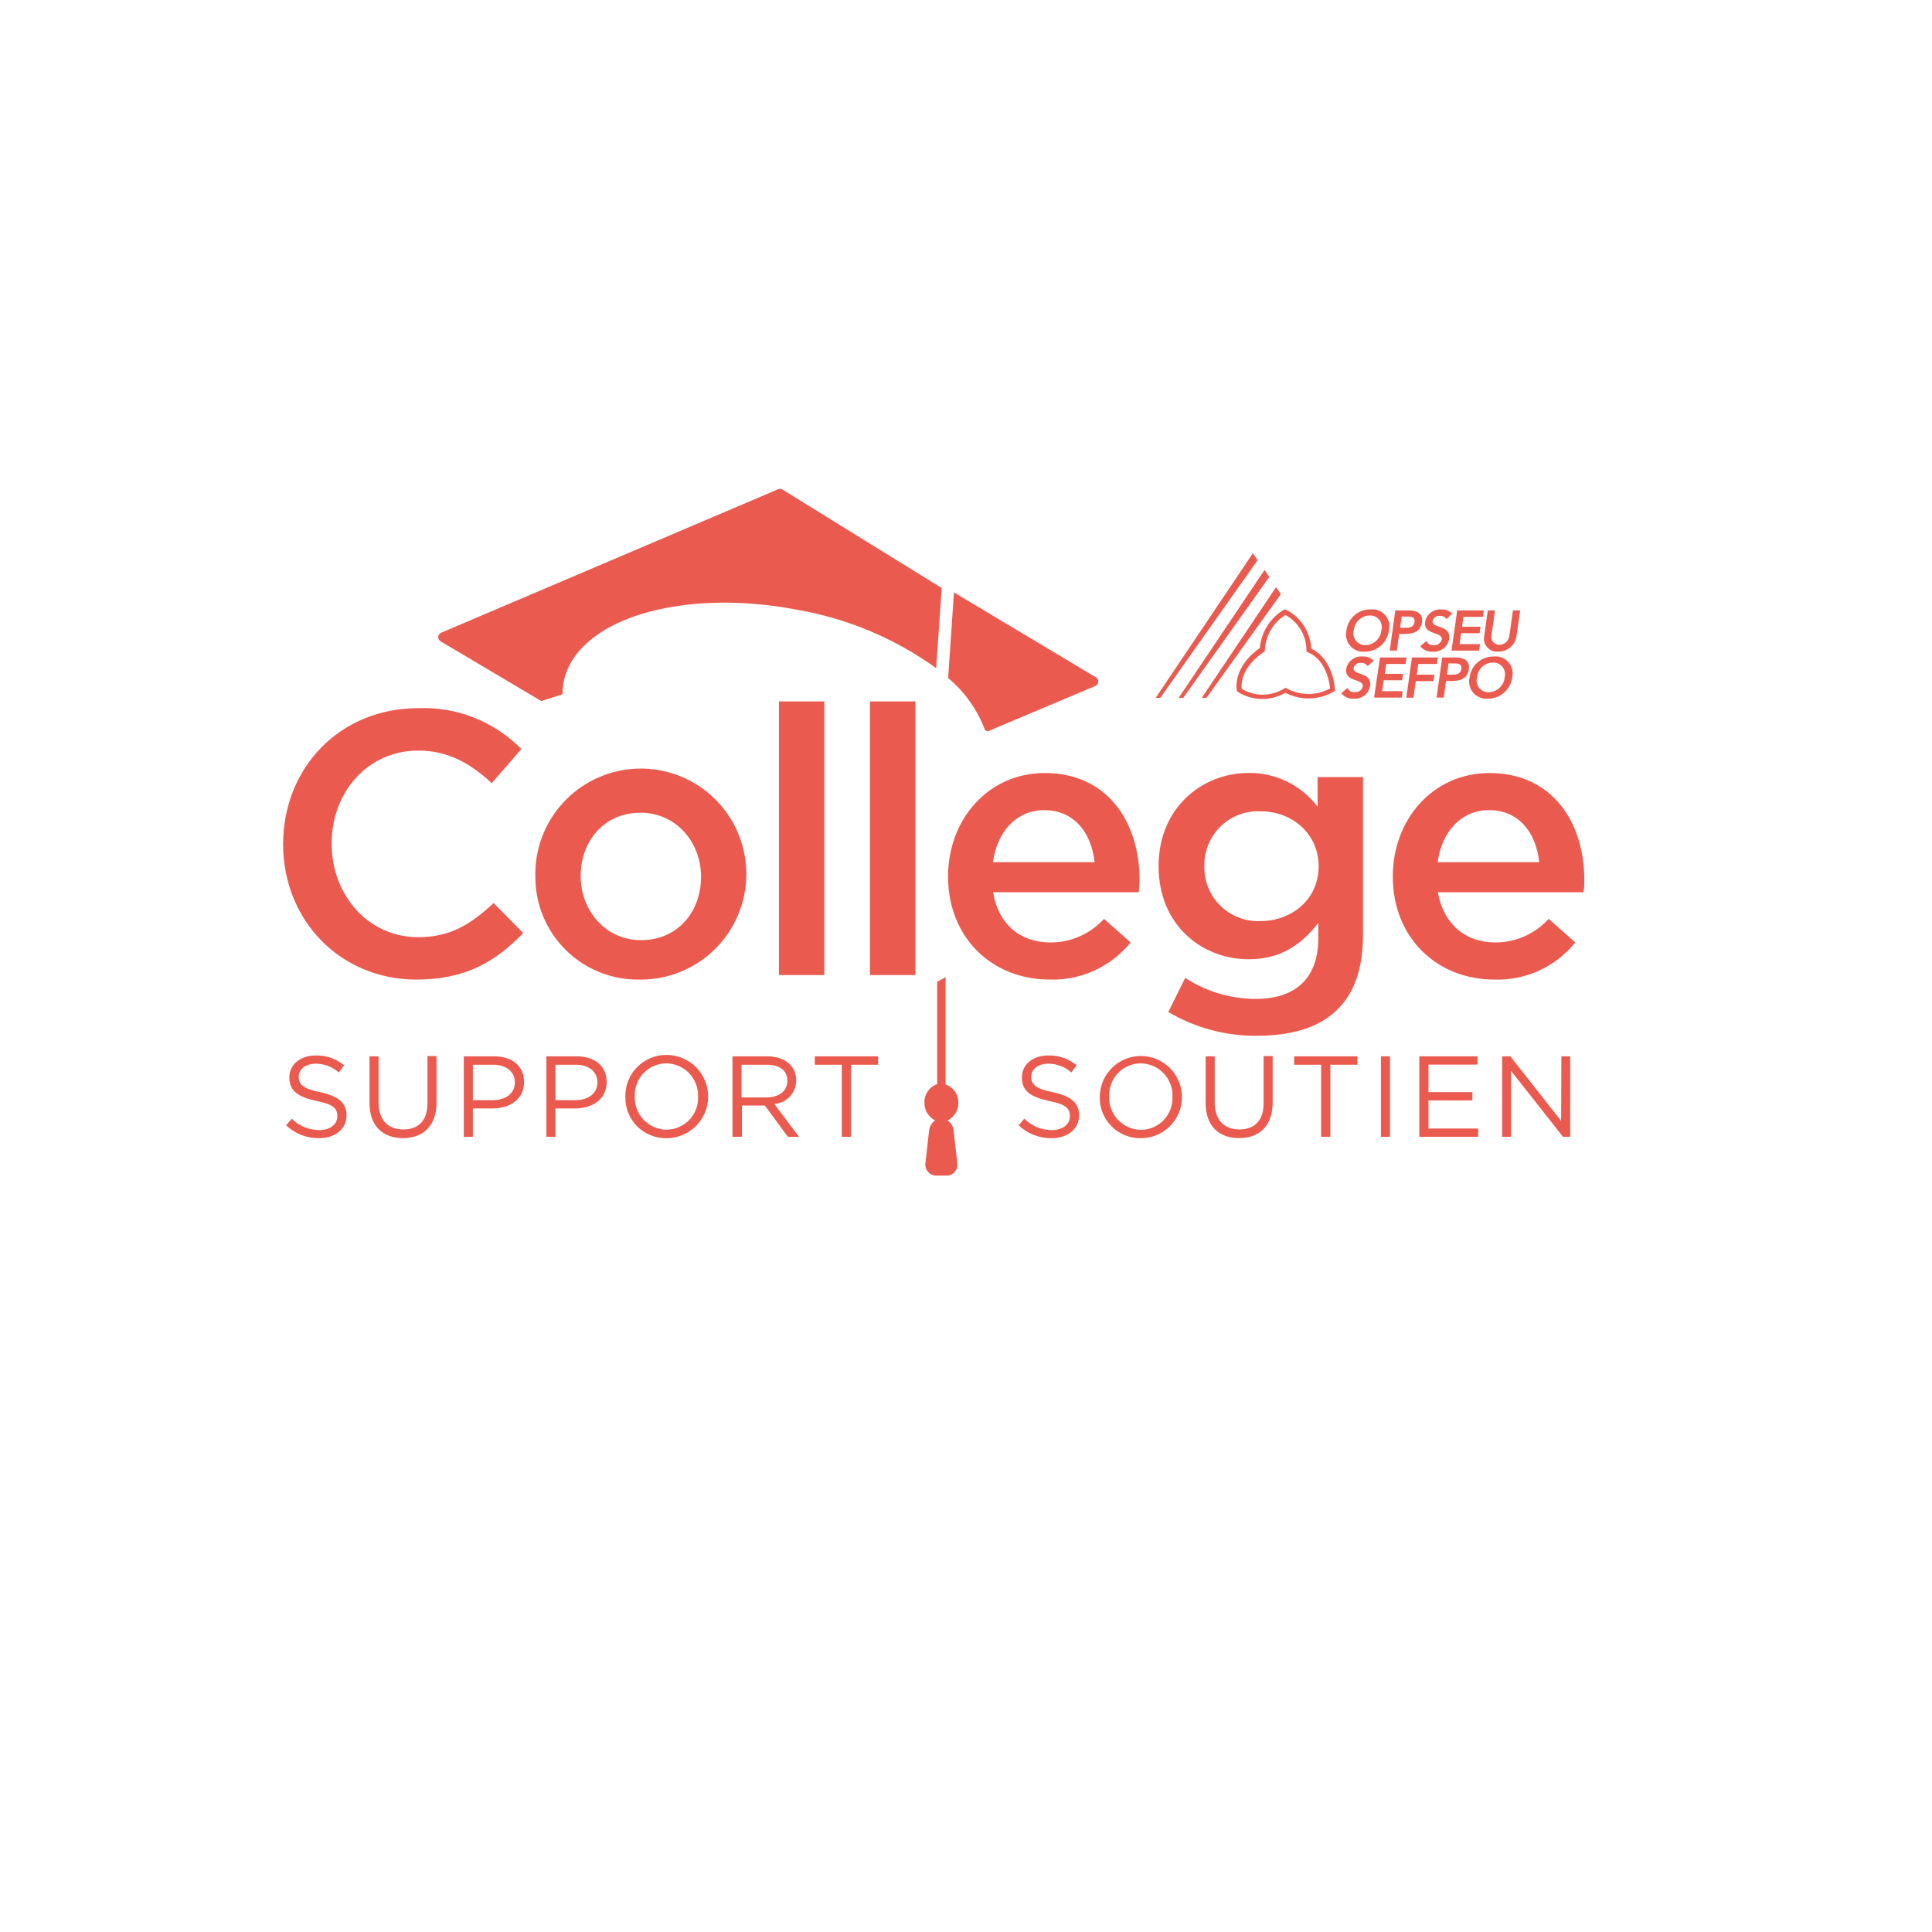
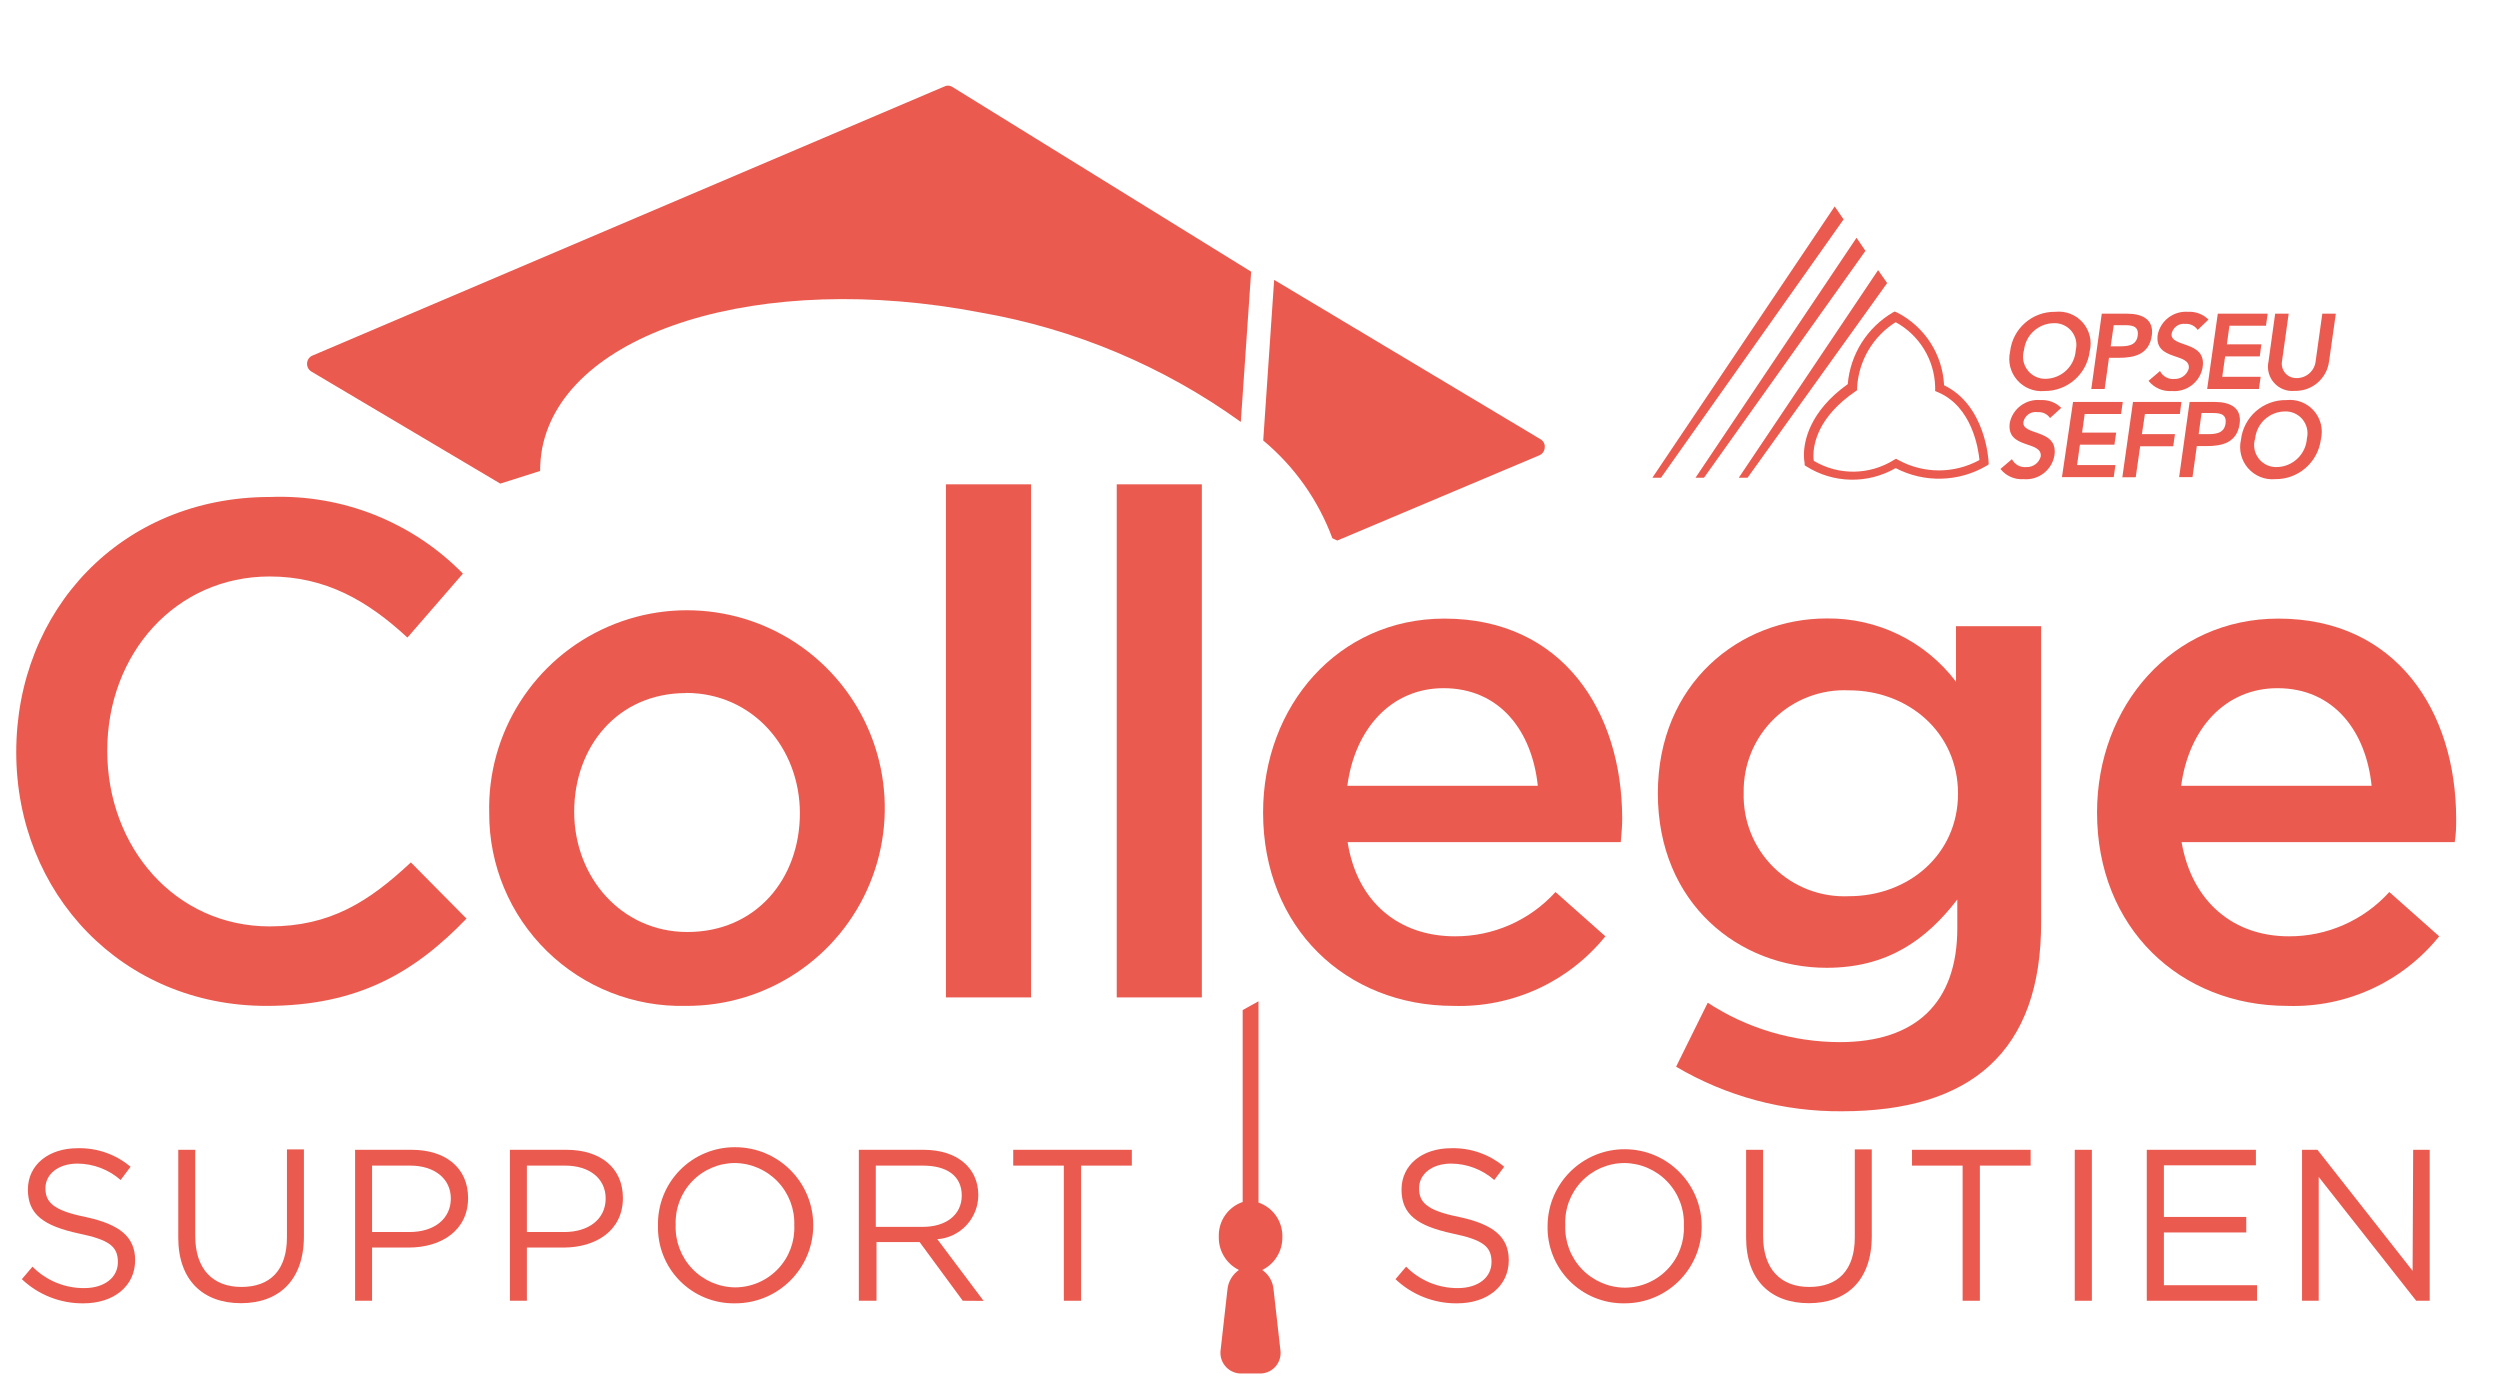
- <svg xmlns="http://www.w3.org/2000/svg" id="Layer_1" data-name="Layer 1" viewBox="0 0 252 252">
+ <svg xmlns="http://www.w3.org/2000/svg" id="Layer_1" data-name="Layer 1" viewBox="35.8 57.8 173.9 96.6">
  <defs>
    <style>.cls-1{fill:#ea5a4f;}</style>
  </defs>
  <path class="cls-1" d="M73.51,89c1.57-8.17,15.23-12.4,30.5-9.46a43.78,43.78,0,0,1,18.1,7.61l.72-10.45L102,63.82a.56.56,0,0,0-.52,0L57.52,82.54a.61.61,0,0,0-.36.53.62.62,0,0,0,.29.57l13.15,7.8,2.77-.88A8.93,8.93,0,0,1,73.51,89Z" />
  <path class="cls-1" d="M143,88.38,124.43,77.27l-.76,11.17a16.15,16.15,0,0,1,4.81,6.8l.34.16,14.06-5.93a.61.61,0,0,0,.37-.52A.59.59,0,0,0,143,88.38Z" />
  <path class="cls-1" d="M125,143.86a2.46,2.46,0,0,0-1.66-2.41v-14l-1.1.61v13.35a2.46,2.46,0,0,0-1.66,2.41,2.5,2.5,0,0,0,1.4,2.32,1.87,1.87,0,0,0-.8,1.37l-.47,4.17a1.44,1.44,0,0,0,1.34,1.66h1.48a1.43,1.43,0,0,0,1.33-1.66l-.47-4.17a1.83,1.83,0,0,0-.79-1.37A2.5,2.5,0,0,0,125,143.86Z" />
  <path class="cls-1" d="M41.78,142.46c2.34.51,3.42,1.37,3.42,3,0,1.81-1.5,3-3.59,3a6.13,6.13,0,0,1-4.29-1.68l.74-.87a5,5,0,0,0,3.6,1.49c1.41,0,2.34-.74,2.34-1.8s-.53-1.55-2.73-2c-2.42-.53-3.53-1.31-3.53-3.05s1.46-2.88,3.45-2.88a5.49,5.49,0,0,1,3.69,1.29l-.69.92a4.58,4.58,0,0,0-3-1.14c-1.36,0-2.23.75-2.23,1.71S39.47,142,41.78,142.46Z" />
  <path class="cls-1" d="M56.94,143.8c0,3.06-1.75,4.65-4.38,4.65s-4.36-1.59-4.36-4.56v-6.11h1.18v6c0,2.27,1.2,3.54,3.21,3.54s3.17-1.17,3.17-3.46v-6.11h1.18Z" />
  <path class="cls-1" d="M64.23,144.58H61.68v3.7H60.5v-10.5h3.93c2.37,0,3.93,1.26,3.93,3.35C68.36,143.41,66.47,144.58,64.23,144.58Zm.11-5.7H61.68v4.62h2.6c1.74,0,2.88-.93,2.88-2.33S66,138.88,64.34,138.88Z" />
  <path class="cls-1" d="M75,144.58H72.45v3.7H71.27v-10.5H75.2c2.37,0,3.93,1.26,3.93,3.35C79.13,143.41,77.24,144.58,75,144.58Zm.11-5.7H72.45v4.62h2.6c1.74,0,2.88-.93,2.88-2.33S76.8,138.88,75.11,138.88Z" />
  <path class="cls-1" d="M86.91,148.46a5.27,5.27,0,0,1-5.34-5.41,5.33,5.33,0,0,1,5.37-5.45,5.43,5.43,0,0,1,0,10.86Zm0-9.76A4.13,4.13,0,0,0,82.8,143a4.18,4.18,0,0,0,4.14,4.35,4.13,4.13,0,0,0,4.11-4.32A4.18,4.18,0,0,0,86.91,138.7Z" />
  <path class="cls-1" d="M102.77,148.28l-3-4.08h-3v4.08H95.54v-10.5h4.51c2.31,0,3.8,1.25,3.8,3.14A3.08,3.08,0,0,1,101,144l3.22,4.29Zm-2.81-9.4H96.72v4.26H100c1.57,0,2.7-.81,2.7-2.18S101.66,138.88,100,138.88Z" />
  <path class="cls-1" d="M111,148.28h-1.2v-9.4h-3.52v-1.1h8.25v1.1H111Z" />
  <path class="cls-1" d="M54.33,127.77c-10,0-17.4-7.78-17.4-17.65s7.28-17.75,17.65-17.75A17.82,17.82,0,0,1,68,97.7l-3.86,4.45c-2.74-2.54-5.67-4.25-9.58-4.25-6.55,0-11.3,5.37-11.3,12.12s4.75,12.22,11.3,12.22c4.2,0,6.89-1.71,9.82-4.45l3.87,3.91C64.65,125.42,60.74,127.77,54.33,127.77Z" />
  <path class="cls-1" d="M83.52,127.77a13.36,13.36,0,0,1-13.69-13.4,13.76,13.76,0,1,1,13.69,13.4Zm0-21.76c-4.75,0-7.78,3.72-7.78,8.26s3.28,8.36,7.87,8.36c4.79,0,7.83-3.71,7.83-8.26S88.16,106,83.52,106Z" />
  <path class="cls-1" d="M101.6,127.18V91.49h5.92v35.69Z" />
  <path class="cls-1" d="M113.48,127.18V91.49h5.92v35.69Z" />
  <path class="cls-1" d="M137,122.93a9.39,9.39,0,0,0,7-3.08l3.47,3.08a13.06,13.06,0,0,1-10.56,4.84c-7.48,0-13.25-5.43-13.25-13.45,0-7.43,5.23-13.49,12.61-13.49,8.22,0,12.37,6.45,12.37,13.93,0,.54-.05,1-.1,1.62h-19C130.2,120.58,133.13,122.93,137,122.93Zm5.77-10.47c-.4-3.81-2.64-6.79-6.56-6.79-3.61,0-6.16,2.79-6.69,6.79Z" />
  <path class="cls-1" d="M163.93,135.1A22.31,22.31,0,0,1,152.39,132l2.2-4.45a16.83,16.83,0,0,0,9.19,2.74c5.28,0,8.17-2.74,8.17-7.92v-2c-2.15,2.79-4.84,4.75-9.09,4.75-6.07,0-11.74-4.45-11.74-12.13s5.72-12.17,11.74-12.17a11.11,11.11,0,0,1,9,4.4v-3.86h5.92V121.9C177.82,131,172.83,135.1,163.93,135.1Zm.49-29.28a7,7,0,0,0-7.33,7.13,7,7,0,0,0,7.33,7.19c4.11,0,7.58-2.88,7.58-7.14S168.53,105.82,164.42,105.82Z" />
  <path class="cls-1" d="M195,122.93a9.37,9.37,0,0,0,7-3.08l3.47,3.08a13,13,0,0,1-10.55,4.84c-7.49,0-13.25-5.43-13.25-13.45,0-7.43,5.23-13.49,12.61-13.49,8.21,0,12.37,6.45,12.37,13.93,0,.54,0,1-.1,1.62h-19C188.28,120.58,191.21,122.93,195,122.93Zm5.77-10.47c-.39-3.81-2.64-6.79-6.55-6.79-3.62,0-6.16,2.79-6.7,6.79Z" />
  <path class="cls-1" d="M178.76,79.49a2.22,2.22,0,0,1,2.4,2.74A3.15,3.15,0,0,1,178,85a2.24,2.24,0,0,1-2.38-2.73A3.11,3.11,0,0,1,178.76,79.49Zm-.64,4.66a2.13,2.13,0,0,0,2.07-2,1.51,1.51,0,0,0-1.54-1.87,2.11,2.11,0,0,0-2.06,1.87A1.54,1.54,0,0,0,178.12,84.15Z" />
  <path class="cls-1" d="M182,79.62h1.76c1,0,1.88.36,1.72,1.52-.19,1.31-1.2,1.55-2.31,1.55h-.67l-.3,2.17h-.93Zm1.18,2.27c.53,0,1.22,0,1.32-.74s-.51-.73-1-.73h-.67l-.21,1.47Z" />
  <path class="cls-1" d="M188.67,80.75a.94.94,0,0,0-.86-.42.86.86,0,0,0-.95.67c-.15,1,2.42.46,2.16,2.32A2,2,0,0,1,186.87,85a1.9,1.9,0,0,1-1.62-.71l.8-.68a1,1,0,0,0,1,.55,1,1,0,0,0,1-.72c.16-1.15-2.42-.49-2.16-2.36A2,2,0,0,1,188,79.49a1.86,1.86,0,0,1,1.42.54Z" />
  <path class="cls-1" d="M190.07,79.62h3.47l-.12.84h-2.54l-.18,1.29h2.4l-.11.84h-2.41l-.2,1.42h2.67l-.12.85h-3.6Z" />
  <path class="cls-1" d="M197.81,82.93a2.35,2.35,0,0,1-2.4,2.06,1.69,1.69,0,0,1-1.81-2.06l.46-3.31H195l-.46,3.28a1,1,0,0,0,1,1.2,1.32,1.32,0,0,0,1.34-1.2l.46-3.28h.94Z" />
  <path class="cls-1" d="M178.4,86.88a.94.94,0,0,0-.85-.41.87.87,0,0,0-1,.67c-.14,1,2.42.45,2.16,2.32a2,2,0,0,1-2.15,1.67,1.88,1.88,0,0,1-1.61-.71l.8-.68a1,1,0,0,0,1,.55,1,1,0,0,0,1-.72c.16-1.15-2.41-.49-2.15-2.36a2,2,0,0,1,2.15-1.58,1.88,1.88,0,0,1,1.43.54Z" />
  <path class="cls-1" d="M180,85.76h3.46l-.12.84h-2.53l-.18,1.29H183l-.12.84h-2.4l-.2,1.42h2.67l-.12.84h-3.6Z" />
  <path class="cls-1" d="M184.17,85.76h3.37l-.11.84H185L184.79,88h2.3l-.12.84h-2.3L184.36,91h-.93Z" />
  <path class="cls-1" d="M188.11,85.76h1.76c1,0,1.88.36,1.72,1.52-.19,1.31-1.2,1.55-2.31,1.55h-.67l-.3,2.16h-.93ZM189.29,88c.53,0,1.22,0,1.32-.74s-.51-.73-1-.73h-.67l-.2,1.47Z" />
  <path class="cls-1" d="M194.84,85.63a2.22,2.22,0,0,1,2.4,2.74,3.17,3.17,0,0,1-3.18,2.76,2.24,2.24,0,0,1-2.38-2.73A3.12,3.12,0,0,1,194.84,85.63Zm-.65,4.66a2.14,2.14,0,0,0,2.08-2,1.52,1.52,0,0,0-1.54-1.87,2.1,2.1,0,0,0-2.06,1.87A1.53,1.53,0,0,0,194.19,90.29Z" />
  <path class="cls-1" d="M167.49,79.52a6.41,6.41,0,0,0-3.16,5c-2.68,1.91-3.05,4-3.05,4.93a3.58,3.58,0,0,0,.05.58l0,.13.1.07a6,6,0,0,0,6.23.13,6.52,6.52,0,0,0,6.32-.16l.15-.1V90c0-.17-.2-4-3.1-5.4a6,6,0,0,0-3.27-5.06l-.16-.07Zm-5.55,10c0-.84.32-2.71,2.9-4.48l.14-.1v-.17a5.75,5.75,0,0,1,2.68-4.56,5.28,5.28,0,0,1,2.75,4.51V85l.21.09c2.35,1,2.8,3.92,2.87,4.71a5.87,5.87,0,0,1-5.64,0l-.16-.09-.16.09a5.35,5.35,0,0,1-5.56.06A2.28,2.28,0,0,1,161.94,89.5Z" />
  <polygon class="cls-1" points="165.56 75.25 164.94 74.34 153.74 91.03 154.33 91.03 165.56 75.25" />
  <polygon class="cls-1" points="167.07 77.49 166.44 76.59 156.75 91.03 157.36 91.03 167.07 77.49" />
  <polygon class="cls-1" points="164.04 73.06 163.42 72.16 150.74 91.03 151.34 91.03 164.04 73.06" />
  <path class="cls-1" d="M137.33,142.46c2.34.51,3.42,1.37,3.42,3,0,1.81-1.5,3-3.59,3a6.13,6.13,0,0,1-4.29-1.68l.74-.87a5,5,0,0,0,3.6,1.49c1.41,0,2.34-.74,2.34-1.8s-.53-1.55-2.73-2c-2.42-.53-3.53-1.31-3.53-3.05s1.46-2.88,3.45-2.88a5.49,5.49,0,0,1,3.69,1.29l-.69.92a4.58,4.58,0,0,0-3-1.14c-1.36,0-2.23.75-2.23,1.71S135,142,137.33,142.46Z" />
  <path class="cls-1" d="M148.79,148.46a5.27,5.27,0,0,1-5.34-5.41,5.36,5.36,0,1,1,5.34,5.41Zm0-9.76a4.13,4.13,0,0,0-4.11,4.32,4.18,4.18,0,0,0,4.14,4.35,4.13,4.13,0,0,0,4.11-4.32A4.18,4.18,0,0,0,148.79,138.7Z" />
  <path class="cls-1" d="M166,143.8c0,3.06-1.75,4.65-4.38,4.65s-4.36-1.59-4.36-4.56v-6.11h1.18v6c0,2.27,1.2,3.54,3.21,3.54s3.17-1.17,3.17-3.46v-6.11H166Z" />
  <path class="cls-1" d="M173.52,148.28h-1.2v-9.4H168.8v-1.1h8.25v1.1h-3.53Z" />
  <path class="cls-1" d="M181.31,137.78v10.5h-1.19v-10.5Z" />
  <path class="cls-1" d="M192.72,138.86h-6.4v3.59h5.73v1.08h-5.73v3.67h6.48v1.08h-7.67v-10.5h7.59Z" />
  <path class="cls-1" d="M203.66,137.78h1.15v10.5h-.94l-6.78-8.61v8.61h-1.16v-10.5H197l6.62,8.42Z" />
</svg>
